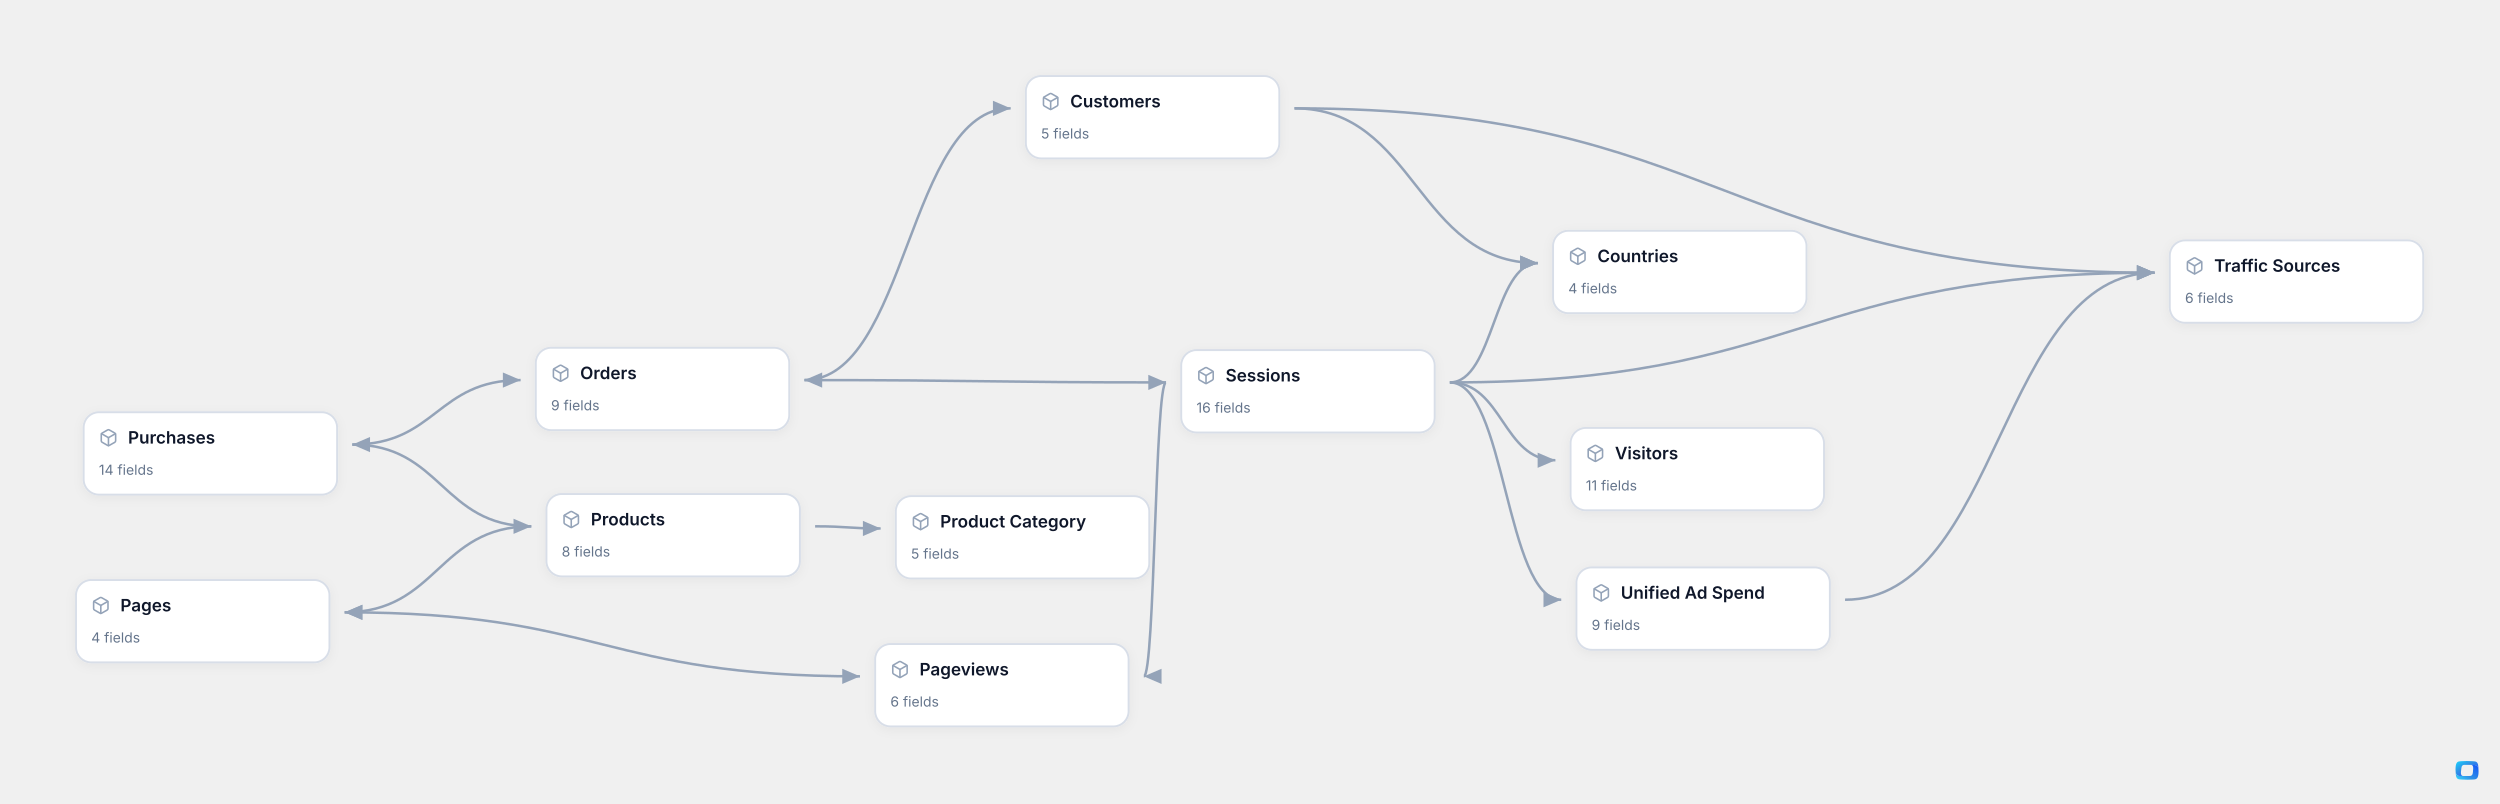
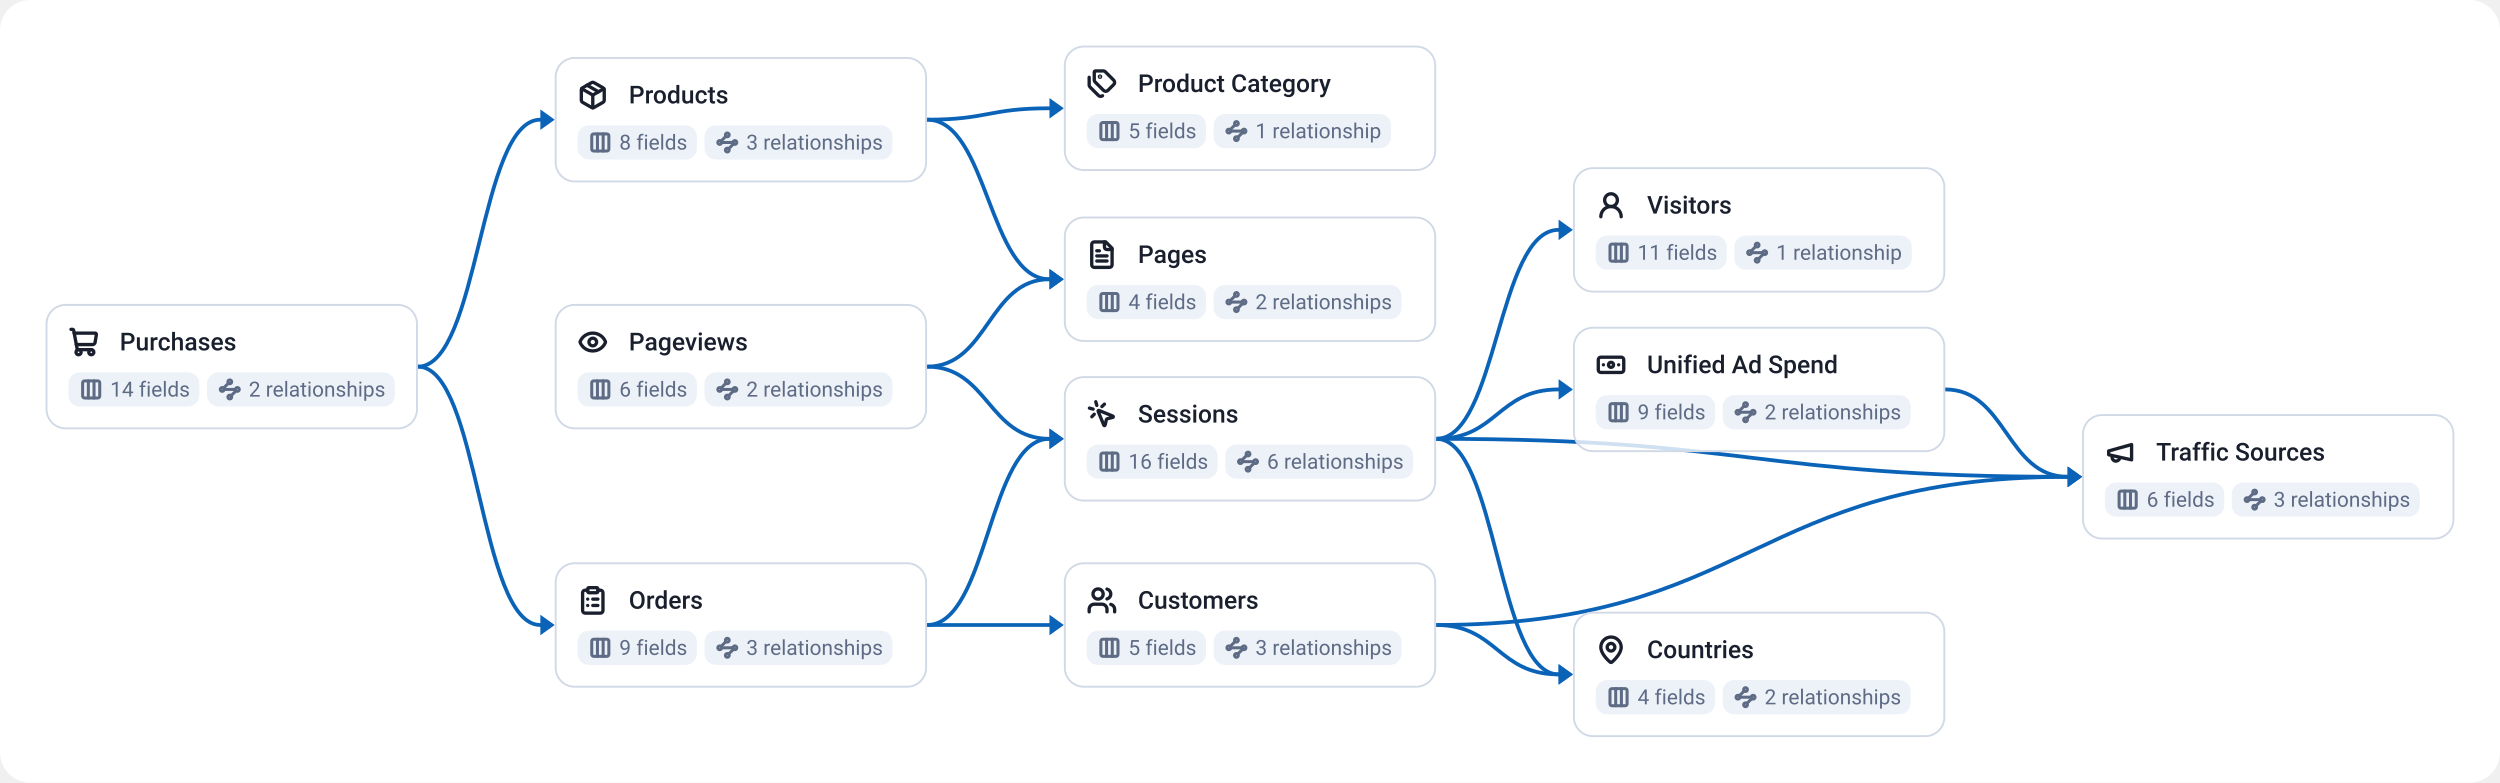
- <svg xmlns="http://www.w3.org/2000/svg" width="1973" height="634" viewBox="0 0 1973 634">
-   <defs>
-     <filter id="card-shadow" x="-20%" y="-20%" width="140%" height="140%">
-       <feDropShadow dx="0" dy="2" stdDeviation="4" flood-color="#0f172a" flood-opacity="0.05" />
-     </filter>
-     <filter id="label-shadow" x="-20%" y="-20%" width="140%" height="140%">
-       <feDropShadow dx="0" dy="1" stdDeviation="2" flood-color="#0f172a" flood-opacity="0.06" />
-     </filter>
-     <marker id="arr-end-0" markerWidth="9" markerHeight="9" refX="7" refY="3" orient="auto" markerUnits="strokeWidth">
-       <path d="M0,0 L7,3 L0,6 z" fill="rgb(148, 163, 184)" />
-     </marker>
-     <marker id="arr-start-0" markerWidth="9" markerHeight="9" refX="0" refY="3" orient="auto" markerUnits="strokeWidth">
-       <path d="M7,0 L0,3 L7,6 z" fill="rgb(148, 163, 184)" />
-     </marker>
-   </defs>
-   <g transform="translate(459.62,69.22)">
-     <path d="M562,16.282 C658.03,16.282 658.03,138.432 754.06,138.432" fill="none" stroke="rgb(148, 163, 184)" stroke-width="2" marker-end="url(#arr-end-0)" />
-     <path d="M562,16.282 C901.395,16.282 901.395,146.008 1240.791,146.008" fill="none" stroke="rgb(148, 163, 184)" stroke-width="2" marker-end="url(#arr-end-0)" />
-     <path d="M175.244,230.738 C256.622,230.738 256.622,16.282 338,16.282" fill="none" stroke="rgb(148, 163, 184)" stroke-width="2" marker-end="url(#arr-end-0)" />
-     <path d="M-48.756,230.738 C-115.175,230.738 -115.175,281.63 -181.594,281.63" fill="none" stroke="rgb(148, 163, 184)" stroke-width="2" marker-end="url(#arr-end-0)" marker-start="url(#arr-start-0)" />
-     <path d="M175.244,230.738 C317.93,230.738 317.93,232.584 460.615,232.584" fill="none" stroke="rgb(148, 163, 184)" stroke-width="2" marker-end="url(#arr-end-0)" marker-start="url(#arr-start-0)" />
-     <path d="M-187.617,414.029 C15.729,414.029 15.729,464.564 219.074,464.564" fill="none" stroke="rgb(148, 163, 184)" stroke-width="2" marker-end="url(#arr-end-0)" marker-start="url(#arr-start-0)" />
-     <path d="M-40.346,346.158 C-113.981,346.158 -113.981,414.029 -187.617,414.029" fill="none" stroke="rgb(148, 163, 184)" stroke-width="2" marker-end="url(#arr-end-0)" />
-     <path d="M183.654,346.158 C209.512,346.158 209.512,347.838 235.371,347.838" fill="none" stroke="rgb(148, 163, 184)" stroke-width="2" marker-end="url(#arr-end-0)" />
-     <path d="M-181.594,281.63 C-110.97,281.63 -110.97,346.158 -40.346,346.158" fill="none" stroke="rgb(148, 163, 184)" stroke-width="2" marker-end="url(#arr-end-0)" />
-     <path d="M684.615,232.584 C719.338,232.584 719.338,138.432 754.06,138.432" fill="none" stroke="rgb(148, 163, 184)" stroke-width="2" marker-end="url(#arr-end-0)" />
-     <path d="M460.615,232.584 C451.845,232.584 451.845,464.564 443.074,464.564" fill="none" stroke="rgb(148, 163, 184)" stroke-width="2" marker-end="url(#arr-end-0)" />
-     <path d="M684.615,232.584 C962.703,232.584 962.703,146.008 1240.791,146.008" fill="none" stroke="rgb(148, 163, 184)" stroke-width="2" marker-end="url(#arr-end-0)" />
-     <path d="M684.615,232.584 C728.555,232.584 728.555,404.093 772.496,404.093" fill="none" stroke="rgb(148, 163, 184)" stroke-width="2" marker-end="url(#arr-end-0)" />
-     <path d="M684.615,232.584 C726.251,232.584 726.251,294.008 767.887,294.008" fill="none" stroke="rgb(148, 163, 184)" stroke-width="2" marker-end="url(#arr-end-0)" />
-     <path d="M996.496,404.093 C1118.643,404.093 1118.643,146.008 1240.791,146.008" fill="none" stroke="rgb(148, 163, 184)" stroke-width="2" marker-end="url(#arr-end-0)" />
-     <g transform="translate(766.06,112.93)">
-       <rect x="0" y="0" width="200" height="65" rx="12" fill="#ffffff" stroke="#d8dee8" stroke-width="1.5" filter="url(#card-shadow)" />
-       <g transform="translate(12,12.5) scale(0.63)" fill="none" stroke="#94a3b8" stroke-width="2" stroke-linecap="round" stroke-linejoin="round">
-         <path d="M21 8a2 2 0 0 0-1-1.73l-7-4a2 2 0 0 0-2 0l-7 4A2 2 0 0 0 3 8v8a2 2 0 0 0 1 1.73l7 4a2 2 0 0 0 2 0l7-4A2 2 0 0 0 21 16Z" />
-         <path d="m3.3 7 8.7 5 8.7-5" />
-         <path d="M12 22V12" />
-       </g>
-       <text x="35" y="24.73" font-family="-apple-system, BlinkMacSystemFont, 'Segoe UI', Inter, system-ui, sans-serif" font-size="13.5" font-weight="600" fill="#0f172a">Countries</text>
-       <text x="12" y="49.35" font-family="-apple-system, BlinkMacSystemFont, 'Segoe UI', Inter, system-ui, sans-serif" font-size="11" fill="#64748b">4 fields</text>
-     </g>
-     <g transform="translate(350,-9.22)">
-       <rect x="0" y="0" width="200" height="65" rx="12" fill="#ffffff" stroke="#d8dee8" stroke-width="1.5" filter="url(#card-shadow)" />
-       <g transform="translate(12,12.5) scale(0.63)" fill="none" stroke="#94a3b8" stroke-width="2" stroke-linecap="round" stroke-linejoin="round">
-         <path d="M21 8a2 2 0 0 0-1-1.73l-7-4a2 2 0 0 0-2 0l-7 4A2 2 0 0 0 3 8v8a2 2 0 0 0 1 1.73l7 4a2 2 0 0 0 2 0l7-4A2 2 0 0 0 21 16Z" />
-         <path d="m3.3 7 8.7 5 8.7-5" />
-         <path d="M12 22V12" />
-       </g>
-       <text x="35" y="24.73" font-family="-apple-system, BlinkMacSystemFont, 'Segoe UI', Inter, system-ui, sans-serif" font-size="13.5" font-weight="600" fill="#0f172a">Customers</text>
-       <text x="12" y="49.35" font-family="-apple-system, BlinkMacSystemFont, 'Segoe UI', Inter, system-ui, sans-serif" font-size="11" fill="#64748b">5 fields</text>
-     </g>
-     <g transform="translate(-36.76,205.24)">
-       <rect x="0" y="0" width="200" height="65" rx="12" fill="#ffffff" stroke="#d8dee8" stroke-width="1.5" filter="url(#card-shadow)" />
-       <g transform="translate(12,12.5) scale(0.63)" fill="none" stroke="#94a3b8" stroke-width="2" stroke-linecap="round" stroke-linejoin="round">
-         <path d="M21 8a2 2 0 0 0-1-1.73l-7-4a2 2 0 0 0-2 0l-7 4A2 2 0 0 0 3 8v8a2 2 0 0 0 1 1.73l7 4a2 2 0 0 0 2 0l7-4A2 2 0 0 0 21 16Z" />
-         <path d="m3.3 7 8.7 5 8.7-5" />
-         <path d="M12 22V12" />
-       </g>
-       <text x="35" y="24.73" font-family="-apple-system, BlinkMacSystemFont, 'Segoe UI', Inter, system-ui, sans-serif" font-size="13.5" font-weight="600" fill="#0f172a">Orders</text>
-       <text x="12" y="49.35" font-family="-apple-system, BlinkMacSystemFont, 'Segoe UI', Inter, system-ui, sans-serif" font-size="11" fill="#64748b">9 fields</text>
-     </g>
-     <g transform="translate(-399.62,388.53)">
-       <rect x="0" y="0" width="200" height="65" rx="12" fill="#ffffff" stroke="#d8dee8" stroke-width="1.5" filter="url(#card-shadow)" />
-       <g transform="translate(12,12.5) scale(0.63)" fill="none" stroke="#94a3b8" stroke-width="2" stroke-linecap="round" stroke-linejoin="round">
-         <path d="M21 8a2 2 0 0 0-1-1.73l-7-4a2 2 0 0 0-2 0l-7 4A2 2 0 0 0 3 8v8a2 2 0 0 0 1 1.73l7 4a2 2 0 0 0 2 0l7-4A2 2 0 0 0 21 16Z" />
-         <path d="m3.3 7 8.7 5 8.7-5" />
-         <path d="M12 22V12" />
-       </g>
-       <text x="35" y="24.73" font-family="-apple-system, BlinkMacSystemFont, 'Segoe UI', Inter, system-ui, sans-serif" font-size="13.5" font-weight="600" fill="#0f172a">Pages</text>
-       <text x="12" y="49.35" font-family="-apple-system, BlinkMacSystemFont, 'Segoe UI', Inter, system-ui, sans-serif" font-size="11" fill="#64748b">4 fields</text>
-     </g>
-     <g transform="translate(231.07,439.06)">
-       <rect x="0" y="0" width="200" height="65" rx="12" fill="#ffffff" stroke="#d8dee8" stroke-width="1.5" filter="url(#card-shadow)" />
-       <g transform="translate(12,12.5) scale(0.63)" fill="none" stroke="#94a3b8" stroke-width="2" stroke-linecap="round" stroke-linejoin="round">
-         <path d="M21 8a2 2 0 0 0-1-1.73l-7-4a2 2 0 0 0-2 0l-7 4A2 2 0 0 0 3 8v8a2 2 0 0 0 1 1.73l7 4a2 2 0 0 0 2 0l7-4A2 2 0 0 0 21 16Z" />
-         <path d="m3.3 7 8.7 5 8.7-5" />
-         <path d="M12 22V12" />
-       </g>
-       <text x="35" y="24.73" font-family="-apple-system, BlinkMacSystemFont, 'Segoe UI', Inter, system-ui, sans-serif" font-size="13.5" font-weight="600" fill="#0f172a">Pageviews</text>
-       <text x="12" y="49.35" font-family="-apple-system, BlinkMacSystemFont, 'Segoe UI', Inter, system-ui, sans-serif" font-size="11" fill="#64748b">6 fields</text>
-     </g>
-     <g transform="translate(247.37,322.34)">
-       <rect x="0" y="0" width="200" height="65" rx="12" fill="#ffffff" stroke="#d8dee8" stroke-width="1.5" filter="url(#card-shadow)" />
-       <g transform="translate(12,12.5) scale(0.63)" fill="none" stroke="#94a3b8" stroke-width="2" stroke-linecap="round" stroke-linejoin="round">
-         <path d="M21 8a2 2 0 0 0-1-1.73l-7-4a2 2 0 0 0-2 0l-7 4A2 2 0 0 0 3 8v8a2 2 0 0 0 1 1.73l7 4a2 2 0 0 0 2 0l7-4A2 2 0 0 0 21 16Z" />
-         <path d="m3.3 7 8.7 5 8.7-5" />
-         <path d="M12 22V12" />
-       </g>
-       <text x="35" y="24.73" font-family="-apple-system, BlinkMacSystemFont, 'Segoe UI', Inter, system-ui, sans-serif" font-size="13.5" font-weight="600" fill="#0f172a">Product Category</text>
-       <text x="12" y="49.35" font-family="-apple-system, BlinkMacSystemFont, 'Segoe UI', Inter, system-ui, sans-serif" font-size="11" fill="#64748b">5 fields</text>
-     </g>
-     <g transform="translate(-28.35,320.66)">
-       <rect x="0" y="0" width="200" height="65" rx="12" fill="#ffffff" stroke="#d8dee8" stroke-width="1.5" filter="url(#card-shadow)" />
-       <g transform="translate(12,12.5) scale(0.63)" fill="none" stroke="#94a3b8" stroke-width="2" stroke-linecap="round" stroke-linejoin="round">
-         <path d="M21 8a2 2 0 0 0-1-1.73l-7-4a2 2 0 0 0-2 0l-7 4A2 2 0 0 0 3 8v8a2 2 0 0 0 1 1.73l7 4a2 2 0 0 0 2 0l7-4A2 2 0 0 0 21 16Z" />
-         <path d="m3.3 7 8.7 5 8.7-5" />
-         <path d="M12 22V12" />
-       </g>
-       <text x="35" y="24.73" font-family="-apple-system, BlinkMacSystemFont, 'Segoe UI', Inter, system-ui, sans-serif" font-size="13.5" font-weight="600" fill="#0f172a">Products</text>
-       <text x="12" y="49.35" font-family="-apple-system, BlinkMacSystemFont, 'Segoe UI', Inter, system-ui, sans-serif" font-size="11" fill="#64748b">8 fields</text>
-     </g>
-     <g transform="translate(-393.59,256.13)">
-       <rect x="0" y="0" width="200" height="65" rx="12" fill="#ffffff" stroke="#d8dee8" stroke-width="1.5" filter="url(#card-shadow)" />
-       <g transform="translate(12,12.5) scale(0.63)" fill="none" stroke="#94a3b8" stroke-width="2" stroke-linecap="round" stroke-linejoin="round">
-         <path d="M21 8a2 2 0 0 0-1-1.73l-7-4a2 2 0 0 0-2 0l-7 4A2 2 0 0 0 3 8v8a2 2 0 0 0 1 1.73l7 4a2 2 0 0 0 2 0l7-4A2 2 0 0 0 21 16Z" />
-         <path d="m3.3 7 8.7 5 8.7-5" />
-         <path d="M12 22V12" />
-       </g>
-       <text x="35" y="24.73" font-family="-apple-system, BlinkMacSystemFont, 'Segoe UI', Inter, system-ui, sans-serif" font-size="13.5" font-weight="600" fill="#0f172a">Purchases</text>
-       <text x="12" y="49.35" font-family="-apple-system, BlinkMacSystemFont, 'Segoe UI', Inter, system-ui, sans-serif" font-size="11" fill="#64748b">14 fields</text>
-     </g>
-     <g transform="translate(472.61,207.08)">
-       <rect x="0" y="0" width="200" height="65" rx="12" fill="#ffffff" stroke="#d8dee8" stroke-width="1.5" filter="url(#card-shadow)" />
-       <g transform="translate(12,12.5) scale(0.63)" fill="none" stroke="#94a3b8" stroke-width="2" stroke-linecap="round" stroke-linejoin="round">
-         <path d="M21 8a2 2 0 0 0-1-1.73l-7-4a2 2 0 0 0-2 0l-7 4A2 2 0 0 0 3 8v8a2 2 0 0 0 1 1.73l7 4a2 2 0 0 0 2 0l7-4A2 2 0 0 0 21 16Z" />
-         <path d="m3.3 7 8.7 5 8.7-5" />
-         <path d="M12 22V12" />
-       </g>
-       <text x="35" y="24.73" font-family="-apple-system, BlinkMacSystemFont, 'Segoe UI', Inter, system-ui, sans-serif" font-size="13.5" font-weight="600" fill="#0f172a">Sessions</text>
-       <text x="12" y="49.35" font-family="-apple-system, BlinkMacSystemFont, 'Segoe UI', Inter, system-ui, sans-serif" font-size="11" fill="#64748b">16 fields</text>
-     </g>
-     <g transform="translate(1252.79,120.51)">
-       <rect x="0" y="0" width="200" height="65" rx="12" fill="#ffffff" stroke="#d8dee8" stroke-width="1.5" filter="url(#card-shadow)" />
-       <g transform="translate(12,12.5) scale(0.63)" fill="none" stroke="#94a3b8" stroke-width="2" stroke-linecap="round" stroke-linejoin="round">
-         <path d="M21 8a2 2 0 0 0-1-1.73l-7-4a2 2 0 0 0-2 0l-7 4A2 2 0 0 0 3 8v8a2 2 0 0 0 1 1.73l7 4a2 2 0 0 0 2 0l7-4A2 2 0 0 0 21 16Z" />
-         <path d="m3.3 7 8.7 5 8.7-5" />
-         <path d="M12 22V12" />
-       </g>
-       <text x="35" y="24.73" font-family="-apple-system, BlinkMacSystemFont, 'Segoe UI', Inter, system-ui, sans-serif" font-size="13.5" font-weight="600" fill="#0f172a">Traffic Sources</text>
-       <text x="12" y="49.35" font-family="-apple-system, BlinkMacSystemFont, 'Segoe UI', Inter, system-ui, sans-serif" font-size="11" fill="#64748b">6 fields</text>
-     </g>
-     <g transform="translate(784.5,378.59)">
-       <rect x="0" y="0" width="200" height="65" rx="12" fill="#ffffff" stroke="#d8dee8" stroke-width="1.5" filter="url(#card-shadow)" />
-       <g transform="translate(12,12.5) scale(0.63)" fill="none" stroke="#94a3b8" stroke-width="2" stroke-linecap="round" stroke-linejoin="round">
-         <path d="M21 8a2 2 0 0 0-1-1.73l-7-4a2 2 0 0 0-2 0l-7 4A2 2 0 0 0 3 8v8a2 2 0 0 0 1 1.73l7 4a2 2 0 0 0 2 0l7-4A2 2 0 0 0 21 16Z" />
-         <path d="m3.3 7 8.7 5 8.7-5" />
-         <path d="M12 22V12" />
-       </g>
-       <text x="35" y="24.73" font-family="-apple-system, BlinkMacSystemFont, 'Segoe UI', Inter, system-ui, sans-serif" font-size="13.5" font-weight="600" fill="#0f172a">Unified Ad Spend</text>
-       <text x="12" y="49.35" font-family="-apple-system, BlinkMacSystemFont, 'Segoe UI', Inter, system-ui, sans-serif" font-size="11" fill="#64748b">9 fields</text>
-     </g>
-     <g transform="translate(779.89,268.51)">
-       <rect x="0" y="0" width="200" height="65" rx="12" fill="#ffffff" stroke="#d8dee8" stroke-width="1.5" filter="url(#card-shadow)" />
-       <g transform="translate(12,12.5) scale(0.63)" fill="none" stroke="#94a3b8" stroke-width="2" stroke-linecap="round" stroke-linejoin="round">
-         <path d="M21 8a2 2 0 0 0-1-1.73l-7-4a2 2 0 0 0-2 0l-7 4A2 2 0 0 0 3 8v8a2 2 0 0 0 1 1.73l7 4a2 2 0 0 0 2 0l7-4A2 2 0 0 0 21 16Z" />
-         <path d="m3.3 7 8.7 5 8.7-5" />
-         <path d="M12 22V12" />
-       </g>
-       <text x="35" y="24.73" font-family="-apple-system, BlinkMacSystemFont, 'Segoe UI', Inter, system-ui, sans-serif" font-size="13.5" font-weight="600" fill="#0f172a">Visitors</text>
-       <text x="12" y="49.35" font-family="-apple-system, BlinkMacSystemFont, 'Segoe UI', Inter, system-ui, sans-serif" font-size="11" fill="#64748b">11 fields</text>
-     </g>
-   </g>
-   <g transform="translate(1935,596)" opacity="0.92">
-     <defs>
-       <linearGradient id="wmg0" x1="0" y1="0" x2="1" y2="1">
-         <stop stop-color="#05D2FF" />
-         <stop offset=".4" stop-color="#1E88E5" />
-         <stop offset="1" stop-color="#182FFF" />
-       </linearGradient>
-       <linearGradient id="wmg1" x1="0" y1="1" x2="1" y2="0">
-         <stop stop-color="#24D8FF" />
-         <stop offset=".4" stop-color="#1E88E5" />
-         <stop offset="1" stop-color="#0046F9" />
-       </linearGradient>
-     </defs>
-     <g transform="scale(0.046875)">
-       <path d="M421.311 119.85C435.258 133.807 440.996 157.327 440.996 157.327C440.996 157.327 449.53 204.69 449.53 268.995C449.53 177.972 418.65 162.348 311.314 162.348H212.327C157.38 162.348 161.097 217.57 157.38 243.85L152.865 283.556C150.697 325.33 157.951 351.215 200.811 351.215C111.444 351.215 61.806 365.847 61.806 239.866C61.806 182.846 70.404 157.327 70.404 157.327C70.404 157.327 76.142 133.807 90.118 119.85C104.095 105.877 124.809 104.475 124.809 104.475C124.809 104.475 167.579 98.037 252.066 98.037C336.554 98.037 384.285 104.475 384.285 104.475C384.285 104.475 407.321 105.877 421.311 119.85Z" fill="url(#wmg0)" />
-       <path d="M449.515 271.888C449.52 273.026 449.523 274.174 449.523 275.333C449.523 329.946 441.393 351.201 441.393 351.201C441.393 351.201 435.03 376.952 424.167 388.075C406.929 405.725 388.495 406.71 388.495 406.71C388.495 406.71 348.836 413.061 263.502 413.061C181.632 413.061 127.111 406.749 127.111 406.749C127.111 406.749 104.091 405.337 90.114 391.377C76.138 377.394 70.4 351.201 70.4 351.201C70.4 351.201 61.806 297.401 61.806 238.506C61.806 352.055 102.131 351.374 175.525 350.133C183.56 349.998 191.992 349.855 200.811 349.855H299.787C343.122 349.855 352.906 318.315 354.792 282.196L359.32 227.093C360.526 204.443 357.608 188.362 350.507 178.012C342.765 166.722 329.575 160.987 311.314 160.987C424.974 160.987 448.73 176.216 449.515 271.888Z" fill="url(#wmg1)" />
-     </g>
+ <svg xmlns="http://www.w3.org/2000/svg" width="1316" height="412" viewBox="0 0 1316 412" role="img" aria-labelledby="t">
+   <rect width="1316" height="412" rx="16" fill="#ffffff" />
+   <path d="M756 329 C 788.22 329, 788.22 355, 820.44 355" fill="none" stroke="#0b63b8" stroke-width="2" stroke-linecap="round" />
+   <path d="M820.44 349.6L828 355L820.44 360.4Z" fill="#0b63b8" />
+   <path d="M756 329 C 922.22 329, 922.22 251, 1088.44 251" fill="none" stroke="#0b63b8" stroke-width="2" stroke-linecap="round" />
+   <path d="M1088.44 245.6L1096 251L1088.44 256.4Z" fill="#0b63b8" />
+   <path d="M488 329 C 520.22 329, 520.22 329, 552.44 329" fill="none" stroke="#0b63b8" stroke-width="2" stroke-linecap="round" />
+   <path d="M552.44 323.6L560 329L552.44 334.4Z" fill="#0b63b8" />
+   <path d="M220 193 C 252.22 193, 252.22 329, 284.44 329" fill="none" stroke="#0b63b8" stroke-width="2" stroke-linecap="round" />
+   <path d="M284.44 323.6L292 329L284.44 334.4Z" fill="#0b63b8" />
+   <path d="M488 329 C 520.22 329, 520.22 231, 552.44 231" fill="none" stroke="#0b63b8" stroke-width="2" stroke-linecap="round" />
+   <path d="M552.44 225.6L560 231L552.44 236.4Z" fill="#0b63b8" />
+   <path d="M488 193 C 520.22 193, 520.22 147, 552.44 147" fill="none" stroke="#0b63b8" stroke-width="2" stroke-linecap="round" />
+   <path d="M552.44 141.6L560 147L552.44 152.4Z" fill="#0b63b8" />
+   <path d="M488 63 C 520.22 63, 520.22 147, 552.44 147" fill="none" stroke="#0b63b8" stroke-width="2" stroke-linecap="round" />
+   <path d="M552.44 141.6L560 147L552.44 152.4Z" fill="#0b63b8" />
+   <path d="M488 63 C 520.22 63, 520.22 57, 552.44 57" fill="none" stroke="#0b63b8" stroke-width="2" stroke-linecap="round" />
+   <path d="M552.44 51.6L560 57L552.44 62.4Z" fill="#0b63b8" />
+   <path d="M220 193 C 252.22 193, 252.22 63, 284.44 63" fill="none" stroke="#0b63b8" stroke-width="2" stroke-linecap="round" />
+   <path d="M284.44 57.6L292 63L284.44 68.4Z" fill="#0b63b8" />
+   <path d="M756 231 C 788.22 231, 788.22 355, 820.44 355" fill="none" stroke="#0b63b8" stroke-width="2" stroke-linecap="round" />
+   <path d="M820.44 349.6L828 355L820.44 360.4Z" fill="#0b63b8" />
+   <path d="M488 193 C 520.22 193, 520.22 231, 552.44 231" fill="none" stroke="#0b63b8" stroke-width="2" stroke-linecap="round" />
+   <path d="M552.44 225.6L560 231L552.44 236.4Z" fill="#0b63b8" />
+   <path d="M756 231 C 922.22 231, 922.22 251, 1088.44 251" fill="none" stroke="#0b63b8" stroke-width="2" stroke-linecap="round" />
+   <path d="M1088.44 245.6L1096 251L1088.44 256.4Z" fill="#0b63b8" />
+   <path d="M756 231 C 788.22 231, 788.22 205, 820.44 205" fill="none" stroke="#0b63b8" stroke-width="2" stroke-linecap="round" />
+   <path d="M820.44 199.6L828 205L820.44 210.4Z" fill="#0b63b8" />
+   <path d="M756 231 C 788.22 231, 788.22 121, 820.44 121" fill="none" stroke="#0b63b8" stroke-width="2" stroke-linecap="round" />
+   <path d="M820.44 115.6L828 121L820.44 126.4Z" fill="#0b63b8" />
+   <path d="M1024 205 C 1056.22 205, 1056.22 251, 1088.44 251" fill="none" stroke="#0b63b8" stroke-width="2" stroke-linecap="round" />
+   <path d="M1088.44 245.6L1096 251L1088.44 256.4Z" fill="#0b63b8" />
+   <g>
+     <rect x="828.5" y="322.5" width="195" height="65" rx="10" fill="#ffffff" fill-opacity="0.8" stroke="#d1d9e6" stroke-width="1" />
+     <g transform="translate(840 334) scale(0.67)" fill="none" stroke="#1a1f2e" stroke-width="2.63" stroke-linecap="round" stroke-linejoin="round" color="#1a1f2e">
+       <path d="M20 10c0 4.993-5.539 10.193-7.399 11.799a1 1 0 0 1-1.202 0C9.539 20.193 4 14.993 4 10a8 8 0 0 1 16 0" />
+       <circle cx="12" cy="10" r="3" />
+     </g>
+     <text x="867" y="342" font-family="Roboto, -apple-system, BlinkMacSystemFont, 'Segoe UI', Helvetica, Arial, sans-serif" font-size="13" font-weight="500" fill="#1a1f2e" dominant-baseline="central" textLength="57.3" lengthAdjust="spacingAndGlyphs">Countries</text>
+     <rect x="840" y="358" width="62.85" height="18" rx="6" fill="#edf1f8" />
+     <g transform="translate(846 361) scale(0.5)" fill="none" stroke="#5e6b85" stroke-width="3.2" stroke-linecap="round" stroke-linejoin="round" color="#5e6b85">
+       <rect width="18" height="18" x="3" y="3" rx="2" />
+       <path d="M9 3v18" />
+       <path d="M15 3v18" />
+     </g>
+     <text x="862" y="367" font-family="Roboto, -apple-system, BlinkMacSystemFont, 'Segoe UI', Helvetica, Arial, sans-serif" font-size="11" fill="#5e6b85" dominant-baseline="central" textLength="34.85" lengthAdjust="spacingAndGlyphs">4 fields</text>
+     <rect x="906.85" y="358" width="98.92" height="18" rx="6" fill="#edf1f8" />
+     <g transform="translate(912.85 361) scale(0.5)" fill="none" stroke="#5e6b85" stroke-width="3.2" stroke-linecap="round" stroke-linejoin="round" color="#5e6b85">
+       <path d="m10.586 5.414-5.172 5.172" />
+       <path d="m18.586 13.414-5.172 5.172" />
+       <path d="M6 12h12" />
+       <circle cx="12" cy="20" r="2" />
+       <circle cx="12" cy="4" r="2" />
+       <circle cx="20" cy="12" r="2" />
+       <circle cx="4" cy="12" r="2" />
+     </g>
+     <text x="928.85" y="367" font-family="Roboto, -apple-system, BlinkMacSystemFont, 'Segoe UI', Helvetica, Arial, sans-serif" font-size="11" fill="#5e6b85" dominant-baseline="central" textLength="70.92" lengthAdjust="spacingAndGlyphs">2 relationships</text>
+   </g>
+   <g>
+     <rect x="560.5" y="296.5" width="195" height="65" rx="10" fill="#ffffff" fill-opacity="0.8" stroke="#d1d9e6" stroke-width="1" />
+     <g transform="translate(572 308) scale(0.67)" fill="none" stroke="#1a1f2e" stroke-width="2.63" stroke-linecap="round" stroke-linejoin="round" color="#1a1f2e">
+       <path d="M16 21v-2a4 4 0 0 0-4-4H6a4 4 0 0 0-4 4v2" />
+       <path d="M16 3.128a4 4 0 0 1 0 7.744" />
+       <path d="M22 21v-2a4 4 0 0 0-3-3.87" />
+       <circle cx="9" cy="7" r="4" />
+     </g>
+     <text x="599" y="316" font-family="Roboto, -apple-system, BlinkMacSystemFont, 'Segoe UI', Helvetica, Arial, sans-serif" font-size="13" font-weight="500" fill="#1a1f2e" dominant-baseline="central" textLength="64.73" lengthAdjust="spacingAndGlyphs">Customers</text>
+     <rect x="572" y="332" width="62.85" height="18" rx="6" fill="#edf1f8" />
+     <g transform="translate(578 335) scale(0.5)" fill="none" stroke="#5e6b85" stroke-width="3.2" stroke-linecap="round" stroke-linejoin="round" color="#5e6b85">
+       <rect width="18" height="18" x="3" y="3" rx="2" />
+       <path d="M9 3v18" />
+       <path d="M15 3v18" />
+     </g>
+     <text x="594" y="341" font-family="Roboto, -apple-system, BlinkMacSystemFont, 'Segoe UI', Helvetica, Arial, sans-serif" font-size="11" fill="#5e6b85" dominant-baseline="central" textLength="34.85" lengthAdjust="spacingAndGlyphs">5 fields</text>
+     <rect x="638.85" y="332" width="98.92" height="18" rx="6" fill="#edf1f8" />
+     <g transform="translate(644.85 335) scale(0.5)" fill="none" stroke="#5e6b85" stroke-width="3.2" stroke-linecap="round" stroke-linejoin="round" color="#5e6b85">
+       <path d="m10.586 5.414-5.172 5.172" />
+       <path d="m18.586 13.414-5.172 5.172" />
+       <path d="M6 12h12" />
+       <circle cx="12" cy="20" r="2" />
+       <circle cx="12" cy="4" r="2" />
+       <circle cx="20" cy="12" r="2" />
+       <circle cx="4" cy="12" r="2" />
+     </g>
+     <text x="660.85" y="341" font-family="Roboto, -apple-system, BlinkMacSystemFont, 'Segoe UI', Helvetica, Arial, sans-serif" font-size="11" fill="#5e6b85" dominant-baseline="central" textLength="70.92" lengthAdjust="spacingAndGlyphs">3 relationships</text>
+   </g>
+   <g>
+     <rect x="292.5" y="296.5" width="195" height="65" rx="10" fill="#ffffff" fill-opacity="0.8" stroke="#d1d9e6" stroke-width="1" />
+     <g transform="translate(304 308) scale(0.67)" fill="none" stroke="#1a1f2e" stroke-width="2.63" stroke-linecap="round" stroke-linejoin="round" color="#1a1f2e">
+       <rect width="8" height="4" x="8" y="2" rx="1" ry="1" />
+       <path d="M16 4h2a2 2 0 0 1 2 2v14a2 2 0 0 1-2 2H6a2 2 0 0 1-2-2V6a2 2 0 0 1 2-2h2" />
+       <path d="M12 11h4" />
+       <path d="M12 16h4" />
+       <path d="M8 11h.01" />
+       <path d="M8 16h.01" />
+     </g>
+     <text x="331" y="316" font-family="Roboto, -apple-system, BlinkMacSystemFont, 'Segoe UI', Helvetica, Arial, sans-serif" font-size="13" font-weight="500" fill="#1a1f2e" dominant-baseline="central" textLength="40.92" lengthAdjust="spacingAndGlyphs">Orders</text>
+     <rect x="304" y="332" width="62.85" height="18" rx="6" fill="#edf1f8" />
+     <g transform="translate(310 335) scale(0.5)" fill="none" stroke="#5e6b85" stroke-width="3.2" stroke-linecap="round" stroke-linejoin="round" color="#5e6b85">
+       <rect width="18" height="18" x="3" y="3" rx="2" />
+       <path d="M9 3v18" />
+       <path d="M15 3v18" />
+     </g>
+     <text x="326" y="341" font-family="Roboto, -apple-system, BlinkMacSystemFont, 'Segoe UI', Helvetica, Arial, sans-serif" font-size="11" fill="#5e6b85" dominant-baseline="central" textLength="34.85" lengthAdjust="spacingAndGlyphs">9 fields</text>
+     <rect x="370.85" y="332" width="98.92" height="18" rx="6" fill="#edf1f8" />
+     <g transform="translate(376.85 335) scale(0.5)" fill="none" stroke="#5e6b85" stroke-width="3.2" stroke-linecap="round" stroke-linejoin="round" color="#5e6b85">
+       <path d="m10.586 5.414-5.172 5.172" />
+       <path d="m18.586 13.414-5.172 5.172" />
+       <path d="M6 12h12" />
+       <circle cx="12" cy="20" r="2" />
+       <circle cx="12" cy="4" r="2" />
+       <circle cx="20" cy="12" r="2" />
+       <circle cx="4" cy="12" r="2" />
+     </g>
+     <text x="392.85" y="341" font-family="Roboto, -apple-system, BlinkMacSystemFont, 'Segoe UI', Helvetica, Arial, sans-serif" font-size="11" fill="#5e6b85" dominant-baseline="central" textLength="70.92" lengthAdjust="spacingAndGlyphs">3 relationships</text>
+   </g>
+   <g>
+     <rect x="560.5" y="114.5" width="195" height="65" rx="10" fill="#ffffff" fill-opacity="0.8" stroke="#d1d9e6" stroke-width="1" />
+     <g transform="translate(572 126) scale(0.67)" fill="none" stroke="#1a1f2e" stroke-width="2.63" stroke-linecap="round" stroke-linejoin="round" color="#1a1f2e">
+       <path d="M15 2H6a2 2 0 0 0-2 2v16a2 2 0 0 0 2 2h12a2 2 0 0 0 2-2V7Z" />
+       <path d="M14 2v4a2 2 0 0 0 2 2h4" />
+       <path d="M10 9H8" />
+       <path d="M16 13H8" />
+       <path d="M16 17H8" />
+     </g>
+     <text x="599" y="134" font-family="Roboto, -apple-system, BlinkMacSystemFont, 'Segoe UI', Helvetica, Arial, sans-serif" font-size="13" font-weight="500" fill="#1a1f2e" dominant-baseline="central" textLength="37.96" lengthAdjust="spacingAndGlyphs">Pages</text>
+     <rect x="572" y="150" width="62.85" height="18" rx="6" fill="#edf1f8" />
+     <g transform="translate(578 153) scale(0.5)" fill="none" stroke="#5e6b85" stroke-width="3.2" stroke-linecap="round" stroke-linejoin="round" color="#5e6b85">
+       <rect width="18" height="18" x="3" y="3" rx="2" />
+       <path d="M9 3v18" />
+       <path d="M15 3v18" />
+     </g>
+     <text x="594" y="159" font-family="Roboto, -apple-system, BlinkMacSystemFont, 'Segoe UI', Helvetica, Arial, sans-serif" font-size="11" fill="#5e6b85" dominant-baseline="central" textLength="34.85" lengthAdjust="spacingAndGlyphs">4 fields</text>
+     <rect x="638.85" y="150" width="98.92" height="18" rx="6" fill="#edf1f8" />
+     <g transform="translate(644.85 153) scale(0.5)" fill="none" stroke="#5e6b85" stroke-width="3.2" stroke-linecap="round" stroke-linejoin="round" color="#5e6b85">
+       <path d="m10.586 5.414-5.172 5.172" />
+       <path d="m18.586 13.414-5.172 5.172" />
+       <path d="M6 12h12" />
+       <circle cx="12" cy="20" r="2" />
+       <circle cx="12" cy="4" r="2" />
+       <circle cx="20" cy="12" r="2" />
+       <circle cx="4" cy="12" r="2" />
+     </g>
+     <text x="660.85" y="159" font-family="Roboto, -apple-system, BlinkMacSystemFont, 'Segoe UI', Helvetica, Arial, sans-serif" font-size="11" fill="#5e6b85" dominant-baseline="central" textLength="70.92" lengthAdjust="spacingAndGlyphs">2 relationships</text>
+   </g>
+   <g>
+     <rect x="292.5" y="160.5" width="195" height="65" rx="10" fill="#ffffff" fill-opacity="0.8" stroke="#d1d9e6" stroke-width="1" />
+     <g transform="translate(304 172) scale(0.67)" fill="none" stroke="#1a1f2e" stroke-width="2.63" stroke-linecap="round" stroke-linejoin="round" color="#1a1f2e">
+       <path d="M2.062 12.348a1 1 0 0 1 0-.696 10.75 10.75 0 0 1 19.876 0 1 1 0 0 1 0 .696 10.75 10.75 0 0 1-19.876 0" />
+       <circle cx="12" cy="12" r="3" />
+     </g>
+     <text x="331" y="180" font-family="Roboto, -apple-system, BlinkMacSystemFont, 'Segoe UI', Helvetica, Arial, sans-serif" font-size="13" font-weight="500" fill="#1a1f2e" dominant-baseline="central" textLength="64.74" lengthAdjust="spacingAndGlyphs">Pageviews</text>
+     <rect x="304" y="196" width="62.85" height="18" rx="6" fill="#edf1f8" />
+     <g transform="translate(310 199) scale(0.5)" fill="none" stroke="#5e6b85" stroke-width="3.2" stroke-linecap="round" stroke-linejoin="round" color="#5e6b85">
+       <rect width="18" height="18" x="3" y="3" rx="2" />
+       <path d="M9 3v18" />
+       <path d="M15 3v18" />
+     </g>
+     <text x="326" y="205" font-family="Roboto, -apple-system, BlinkMacSystemFont, 'Segoe UI', Helvetica, Arial, sans-serif" font-size="11" fill="#5e6b85" dominant-baseline="central" textLength="34.85" lengthAdjust="spacingAndGlyphs">6 fields</text>
+     <rect x="370.85" y="196" width="98.92" height="18" rx="6" fill="#edf1f8" />
+     <g transform="translate(376.85 199) scale(0.5)" fill="none" stroke="#5e6b85" stroke-width="3.2" stroke-linecap="round" stroke-linejoin="round" color="#5e6b85">
+       <path d="m10.586 5.414-5.172 5.172" />
+       <path d="m18.586 13.414-5.172 5.172" />
+       <path d="M6 12h12" />
+       <circle cx="12" cy="20" r="2" />
+       <circle cx="12" cy="4" r="2" />
+       <circle cx="20" cy="12" r="2" />
+       <circle cx="4" cy="12" r="2" />
+     </g>
+     <text x="392.85" y="205" font-family="Roboto, -apple-system, BlinkMacSystemFont, 'Segoe UI', Helvetica, Arial, sans-serif" font-size="11" fill="#5e6b85" dominant-baseline="central" textLength="70.92" lengthAdjust="spacingAndGlyphs">2 relationships</text>
+   </g>
+   <g>
+     <rect x="560.5" y="24.5" width="195" height="65" rx="10" fill="#ffffff" fill-opacity="0.8" stroke="#d1d9e6" stroke-width="1" />
+     <g transform="translate(572 36) scale(0.67)" fill="none" stroke="#1a1f2e" stroke-width="2.63" stroke-linecap="round" stroke-linejoin="round" color="#1a1f2e">
+       <path d="M13.172 2a2 2 0 0 1 1.414.586l6.71 6.71a2.4 2.4 0 0 1 0 3.408l-4.592 4.592a2.4 2.4 0 0 1-3.408 0l-6.71-6.71A2 2 0 0 1 6 9.172V3a1 1 0 0 1 1-1z" />
+       <path d="M2 7v6.172a2 2 0 0 0 .586 1.414l6.71 6.71a2.4 2.4 0 0 0 3.191.193" />
+       <circle cx="10.5" cy="6.5" r=".5" fill="currentColor" />
+     </g>
+     <text x="599" y="44" font-family="Roboto, -apple-system, BlinkMacSystemFont, 'Segoe UI', Helvetica, Arial, sans-serif" font-size="13" font-weight="500" fill="#1a1f2e" dominant-baseline="central" textLength="104.19" lengthAdjust="spacingAndGlyphs">Product Category</text>
+     <rect x="572" y="60" width="62.85" height="18" rx="6" fill="#edf1f8" />
+     <g transform="translate(578 63) scale(0.5)" fill="none" stroke="#5e6b85" stroke-width="3.2" stroke-linecap="round" stroke-linejoin="round" color="#5e6b85">
+       <rect width="18" height="18" x="3" y="3" rx="2" />
+       <path d="M9 3v18" />
+       <path d="M15 3v18" />
+     </g>
+     <text x="594" y="69" font-family="Roboto, -apple-system, BlinkMacSystemFont, 'Segoe UI', Helvetica, Arial, sans-serif" font-size="11" fill="#5e6b85" dominant-baseline="central" textLength="34.85" lengthAdjust="spacingAndGlyphs">5 fields</text>
+     <rect x="638.85" y="60" width="93.42" height="18" rx="6" fill="#edf1f8" />
+     <g transform="translate(644.85 63) scale(0.5)" fill="none" stroke="#5e6b85" stroke-width="3.2" stroke-linecap="round" stroke-linejoin="round" color="#5e6b85">
+       <path d="m10.586 5.414-5.172 5.172" />
+       <path d="m18.586 13.414-5.172 5.172" />
+       <path d="M6 12h12" />
+       <circle cx="12" cy="20" r="2" />
+       <circle cx="12" cy="4" r="2" />
+       <circle cx="20" cy="12" r="2" />
+       <circle cx="4" cy="12" r="2" />
+     </g>
+     <text x="660.85" y="69" font-family="Roboto, -apple-system, BlinkMacSystemFont, 'Segoe UI', Helvetica, Arial, sans-serif" font-size="11" fill="#5e6b85" dominant-baseline="central" textLength="65.42" lengthAdjust="spacingAndGlyphs">1 relationship</text>
+   </g>
+   <g>
+     <rect x="292.5" y="30.5" width="195" height="65" rx="10" fill="#ffffff" fill-opacity="0.8" stroke="#d1d9e6" stroke-width="1" />
+     <g transform="translate(304 42) scale(0.67)" fill="none" stroke="#1a1f2e" stroke-width="2.63" stroke-linecap="round" stroke-linejoin="round" color="#1a1f2e">
+       <path d="M11 21.73a2 2 0 0 0 2 0l7-4A2 2 0 0 0 21 16V8a2 2 0 0 0-1-1.73l-7-4a2 2 0 0 0-2 0l-7 4A2 2 0 0 0 3 8v8a2 2 0 0 0 1 1.73z" />
+       <path d="M12 22V12" />
+       <polyline points="3.29 7 12 12 20.71 7" />
+       <path d="m7.5 4.27 9 5.15" />
+     </g>
+     <text x="331" y="50" font-family="Roboto, -apple-system, BlinkMacSystemFont, 'Segoe UI', Helvetica, Arial, sans-serif" font-size="13" font-weight="500" fill="#1a1f2e" dominant-baseline="central" textLength="52.84" lengthAdjust="spacingAndGlyphs">Products</text>
+     <rect x="304" y="66" width="62.85" height="18" rx="6" fill="#edf1f8" />
+     <g transform="translate(310 69) scale(0.5)" fill="none" stroke="#5e6b85" stroke-width="3.2" stroke-linecap="round" stroke-linejoin="round" color="#5e6b85">
+       <rect width="18" height="18" x="3" y="3" rx="2" />
+       <path d="M9 3v18" />
+       <path d="M15 3v18" />
+     </g>
+     <text x="326" y="75" font-family="Roboto, -apple-system, BlinkMacSystemFont, 'Segoe UI', Helvetica, Arial, sans-serif" font-size="11" fill="#5e6b85" dominant-baseline="central" textLength="34.85" lengthAdjust="spacingAndGlyphs">8 fields</text>
+     <rect x="370.85" y="66" width="98.92" height="18" rx="6" fill="#edf1f8" />
+     <g transform="translate(376.85 69) scale(0.5)" fill="none" stroke="#5e6b85" stroke-width="3.2" stroke-linecap="round" stroke-linejoin="round" color="#5e6b85">
+       <path d="m10.586 5.414-5.172 5.172" />
+       <path d="m18.586 13.414-5.172 5.172" />
+       <path d="M6 12h12" />
+       <circle cx="12" cy="20" r="2" />
+       <circle cx="12" cy="4" r="2" />
+       <circle cx="20" cy="12" r="2" />
+       <circle cx="4" cy="12" r="2" />
+     </g>
+     <text x="392.85" y="75" font-family="Roboto, -apple-system, BlinkMacSystemFont, 'Segoe UI', Helvetica, Arial, sans-serif" font-size="11" fill="#5e6b85" dominant-baseline="central" textLength="70.92" lengthAdjust="spacingAndGlyphs">3 relationships</text>
+   </g>
+   <g>
+     <rect x="24.5" y="160.5" width="195" height="65" rx="10" fill="#ffffff" fill-opacity="0.8" stroke="#d1d9e6" stroke-width="1" />
+     <g transform="translate(36 172) scale(0.67)" fill="none" stroke="#1a1f2e" stroke-width="2.63" stroke-linecap="round" stroke-linejoin="round" color="#1a1f2e">
+       <path d="m2.05 2.05 1.099-.028a1 1 0 0 1 1.008.815l2.69 14.347A1 1 0 0 0 7.83 18H18" />
+       <path d="M4.563 5h16.435a1 1 0 0 1 .981 1.204l-1.026 6.226A2 2 0 0 1 18.962 14H6.25" />
+       <circle cx="18" cy="20" r="2" />
+       <circle cx="8" cy="20" r="2" />
+     </g>
+     <text x="63" y="180" font-family="Roboto, -apple-system, BlinkMacSystemFont, 'Segoe UI', Helvetica, Arial, sans-serif" font-size="13" font-weight="500" fill="#1a1f2e" dominant-baseline="central" textLength="63.25" lengthAdjust="spacingAndGlyphs">Purchases</text>
+     <rect x="36" y="196" width="68.96" height="18" rx="6" fill="#edf1f8" />
+     <g transform="translate(42 199) scale(0.5)" fill="none" stroke="#5e6b85" stroke-width="3.2" stroke-linecap="round" stroke-linejoin="round" color="#5e6b85">
+       <rect width="18" height="18" x="3" y="3" rx="2" />
+       <path d="M9 3v18" />
+       <path d="M15 3v18" />
+     </g>
+     <text x="58" y="205" font-family="Roboto, -apple-system, BlinkMacSystemFont, 'Segoe UI', Helvetica, Arial, sans-serif" font-size="11" fill="#5e6b85" dominant-baseline="central" textLength="40.96" lengthAdjust="spacingAndGlyphs">14 fields</text>
+     <rect x="108.96" y="196" width="98.92" height="18" rx="6" fill="#edf1f8" />
+     <g transform="translate(114.96 199) scale(0.5)" fill="none" stroke="#5e6b85" stroke-width="3.2" stroke-linecap="round" stroke-linejoin="round" color="#5e6b85">
+       <path d="m10.586 5.414-5.172 5.172" />
+       <path d="m18.586 13.414-5.172 5.172" />
+       <path d="M6 12h12" />
+       <circle cx="12" cy="20" r="2" />
+       <circle cx="12" cy="4" r="2" />
+       <circle cx="20" cy="12" r="2" />
+       <circle cx="4" cy="12" r="2" />
+     </g>
+     <text x="130.96" y="205" font-family="Roboto, -apple-system, BlinkMacSystemFont, 'Segoe UI', Helvetica, Arial, sans-serif" font-size="11" fill="#5e6b85" dominant-baseline="central" textLength="70.92" lengthAdjust="spacingAndGlyphs">2 relationships</text>
+   </g>
+   <g>
+     <rect x="560.5" y="198.5" width="195" height="65" rx="10" fill="#ffffff" fill-opacity="0.8" stroke="#d1d9e6" stroke-width="1" />
+     <g transform="translate(572 210) scale(0.67)" fill="none" stroke="#1a1f2e" stroke-width="2.63" stroke-linecap="round" stroke-linejoin="round" color="#1a1f2e">
+       <path d="M14 4.1 12 6" />
+       <path d="m5.1 8-2.9-.8" />
+       <path d="m6 12-1.9 2" />
+       <path d="M7.2 2.2 8 5.1" />
+       <path d="M9.037 9.69a.498.498 0 0 1 .653-.653l11 4.5a.5.5 0 0 1-.074.949l-4.349 1.041a1 1 0 0 0-.74.739l-1.04 4.35a.5.5 0 0 1-.95.074z" />
+     </g>
+     <text x="599" y="218" font-family="Roboto, -apple-system, BlinkMacSystemFont, 'Segoe UI', Helvetica, Arial, sans-serif" font-size="13" font-weight="500" fill="#1a1f2e" dominant-baseline="central" textLength="54.32" lengthAdjust="spacingAndGlyphs">Sessions</text>
+     <rect x="572" y="234" width="68.96" height="18" rx="6" fill="#edf1f8" />
+     <g transform="translate(578 237) scale(0.5)" fill="none" stroke="#5e6b85" stroke-width="3.2" stroke-linecap="round" stroke-linejoin="round" color="#5e6b85">
+       <rect width="18" height="18" x="3" y="3" rx="2" />
+       <path d="M9 3v18" />
+       <path d="M15 3v18" />
+     </g>
+     <text x="594" y="243" font-family="Roboto, -apple-system, BlinkMacSystemFont, 'Segoe UI', Helvetica, Arial, sans-serif" font-size="11" fill="#5e6b85" dominant-baseline="central" textLength="40.96" lengthAdjust="spacingAndGlyphs">16 fields</text>
+     <rect x="644.96" y="234" width="98.92" height="18" rx="6" fill="#edf1f8" />
+     <g transform="translate(650.96 237) scale(0.5)" fill="none" stroke="#5e6b85" stroke-width="3.2" stroke-linecap="round" stroke-linejoin="round" color="#5e6b85">
+       <path d="m10.586 5.414-5.172 5.172" />
+       <path d="m18.586 13.414-5.172 5.172" />
+       <path d="M6 12h12" />
+       <circle cx="12" cy="20" r="2" />
+       <circle cx="12" cy="4" r="2" />
+       <circle cx="20" cy="12" r="2" />
+       <circle cx="4" cy="12" r="2" />
+     </g>
+     <text x="666.96" y="243" font-family="Roboto, -apple-system, BlinkMacSystemFont, 'Segoe UI', Helvetica, Arial, sans-serif" font-size="11" fill="#5e6b85" dominant-baseline="central" textLength="70.92" lengthAdjust="spacingAndGlyphs">6 relationships</text>
+   </g>
+   <g>
+     <rect x="1096.5" y="218.5" width="195" height="65" rx="10" fill="#ffffff" fill-opacity="0.8" stroke="#d1d9e6" stroke-width="1" />
+     <g transform="translate(1108 230) scale(0.67)" fill="none" stroke="#1a1f2e" stroke-width="2.63" stroke-linecap="round" stroke-linejoin="round" color="#1a1f2e">
+       <path d="m3 11 18-5v12L3 14v-3z" />
+       <path d="M11.6 16.8a3 3 0 1 1-5.8-1.6" />
+     </g>
+     <text x="1135" y="238" font-family="Roboto, -apple-system, BlinkMacSystemFont, 'Segoe UI', Helvetica, Arial, sans-serif" font-size="13" font-weight="500" fill="#1a1f2e" dominant-baseline="central" textLength="90.03" lengthAdjust="spacingAndGlyphs">Traffic Sources</text>
+     <rect x="1108" y="254" width="62.85" height="18" rx="6" fill="#edf1f8" />
+     <g transform="translate(1114 257) scale(0.5)" fill="none" stroke="#5e6b85" stroke-width="3.2" stroke-linecap="round" stroke-linejoin="round" color="#5e6b85">
+       <rect width="18" height="18" x="3" y="3" rx="2" />
+       <path d="M9 3v18" />
+       <path d="M15 3v18" />
+     </g>
+     <text x="1130" y="263" font-family="Roboto, -apple-system, BlinkMacSystemFont, 'Segoe UI', Helvetica, Arial, sans-serif" font-size="11" fill="#5e6b85" dominant-baseline="central" textLength="34.85" lengthAdjust="spacingAndGlyphs">6 fields</text>
+     <rect x="1174.85" y="254" width="98.92" height="18" rx="6" fill="#edf1f8" />
+     <g transform="translate(1180.85 257) scale(0.5)" fill="none" stroke="#5e6b85" stroke-width="3.2" stroke-linecap="round" stroke-linejoin="round" color="#5e6b85">
+       <path d="m10.586 5.414-5.172 5.172" />
+       <path d="m18.586 13.414-5.172 5.172" />
+       <path d="M6 12h12" />
+       <circle cx="12" cy="20" r="2" />
+       <circle cx="12" cy="4" r="2" />
+       <circle cx="20" cy="12" r="2" />
+       <circle cx="4" cy="12" r="2" />
+     </g>
+     <text x="1196.85" y="263" font-family="Roboto, -apple-system, BlinkMacSystemFont, 'Segoe UI', Helvetica, Arial, sans-serif" font-size="11" fill="#5e6b85" dominant-baseline="central" textLength="70.92" lengthAdjust="spacingAndGlyphs">3 relationships</text>
+   </g>
+   <g>
+     <rect x="828.5" y="172.5" width="195" height="65" rx="10" fill="#ffffff" fill-opacity="0.8" stroke="#d1d9e6" stroke-width="1" />
+     <g transform="translate(840 184) scale(0.67)" fill="none" stroke="#1a1f2e" stroke-width="2.63" stroke-linecap="round" stroke-linejoin="round" color="#1a1f2e">
+       <rect width="20" height="12" x="2" y="6" rx="2" />
+       <circle cx="12" cy="12" r="2" />
+       <path d="M6 12h.01M18 12h.01" />
+     </g>
+     <text x="867" y="192" font-family="Roboto, -apple-system, BlinkMacSystemFont, 'Segoe UI', Helvetica, Arial, sans-serif" font-size="13" font-weight="500" fill="#1a1f2e" dominant-baseline="central" textLength="104.2" lengthAdjust="spacingAndGlyphs">Unified Ad Spend</text>
+     <rect x="840" y="208" width="62.85" height="18" rx="6" fill="#edf1f8" />
+     <g transform="translate(846 211) scale(0.5)" fill="none" stroke="#5e6b85" stroke-width="3.2" stroke-linecap="round" stroke-linejoin="round" color="#5e6b85">
+       <rect width="18" height="18" x="3" y="3" rx="2" />
+       <path d="M9 3v18" />
+       <path d="M15 3v18" />
+     </g>
+     <text x="862" y="217" font-family="Roboto, -apple-system, BlinkMacSystemFont, 'Segoe UI', Helvetica, Arial, sans-serif" font-size="11" fill="#5e6b85" dominant-baseline="central" textLength="34.85" lengthAdjust="spacingAndGlyphs">9 fields</text>
+     <rect x="906.85" y="208" width="98.92" height="18" rx="6" fill="#edf1f8" />
+     <g transform="translate(912.85 211) scale(0.5)" fill="none" stroke="#5e6b85" stroke-width="3.2" stroke-linecap="round" stroke-linejoin="round" color="#5e6b85">
+       <path d="m10.586 5.414-5.172 5.172" />
+       <path d="m18.586 13.414-5.172 5.172" />
+       <path d="M6 12h12" />
+       <circle cx="12" cy="20" r="2" />
+       <circle cx="12" cy="4" r="2" />
+       <circle cx="20" cy="12" r="2" />
+       <circle cx="4" cy="12" r="2" />
+     </g>
+     <text x="928.85" y="217" font-family="Roboto, -apple-system, BlinkMacSystemFont, 'Segoe UI', Helvetica, Arial, sans-serif" font-size="11" fill="#5e6b85" dominant-baseline="central" textLength="70.92" lengthAdjust="spacingAndGlyphs">2 relationships</text>
+   </g>
+   <g>
+     <rect x="828.5" y="88.5" width="195" height="65" rx="10" fill="#ffffff" fill-opacity="0.8" stroke="#d1d9e6" stroke-width="1" />
+     <g transform="translate(840 100) scale(0.67)" fill="none" stroke="#1a1f2e" stroke-width="2.63" stroke-linecap="round" stroke-linejoin="round" color="#1a1f2e">
+       <circle cx="12" cy="8" r="5" />
+       <path d="M20 21a8 8 0 0 0-16 0" />
+     </g>
+     <text x="867" y="108" font-family="Roboto, -apple-system, BlinkMacSystemFont, 'Segoe UI', Helvetica, Arial, sans-serif" font-size="13" font-weight="500" fill="#1a1f2e" dominant-baseline="central" textLength="43.89" lengthAdjust="spacingAndGlyphs">Visitors</text>
+     <rect x="840" y="124" width="68.96" height="18" rx="6" fill="#edf1f8" />
+     <g transform="translate(846 127) scale(0.5)" fill="none" stroke="#5e6b85" stroke-width="3.2" stroke-linecap="round" stroke-linejoin="round" color="#5e6b85">
+       <rect width="18" height="18" x="3" y="3" rx="2" />
+       <path d="M9 3v18" />
+       <path d="M15 3v18" />
+     </g>
+     <text x="862" y="133" font-family="Roboto, -apple-system, BlinkMacSystemFont, 'Segoe UI', Helvetica, Arial, sans-serif" font-size="11" fill="#5e6b85" dominant-baseline="central" textLength="40.96" lengthAdjust="spacingAndGlyphs">11 fields</text>
+     <rect x="912.96" y="124" width="93.42" height="18" rx="6" fill="#edf1f8" />
+     <g transform="translate(918.96 127) scale(0.5)" fill="none" stroke="#5e6b85" stroke-width="3.2" stroke-linecap="round" stroke-linejoin="round" color="#5e6b85">
+       <path d="m10.586 5.414-5.172 5.172" />
+       <path d="m18.586 13.414-5.172 5.172" />
+       <path d="M6 12h12" />
+       <circle cx="12" cy="20" r="2" />
+       <circle cx="12" cy="4" r="2" />
+       <circle cx="20" cy="12" r="2" />
+       <circle cx="4" cy="12" r="2" />
+     </g>
+     <text x="934.96" y="133" font-family="Roboto, -apple-system, BlinkMacSystemFont, 'Segoe UI', Helvetica, Arial, sans-serif" font-size="11" fill="#5e6b85" dominant-baseline="central" textLength="65.42" lengthAdjust="spacingAndGlyphs">1 relationship</text>
  </g>
</svg>
